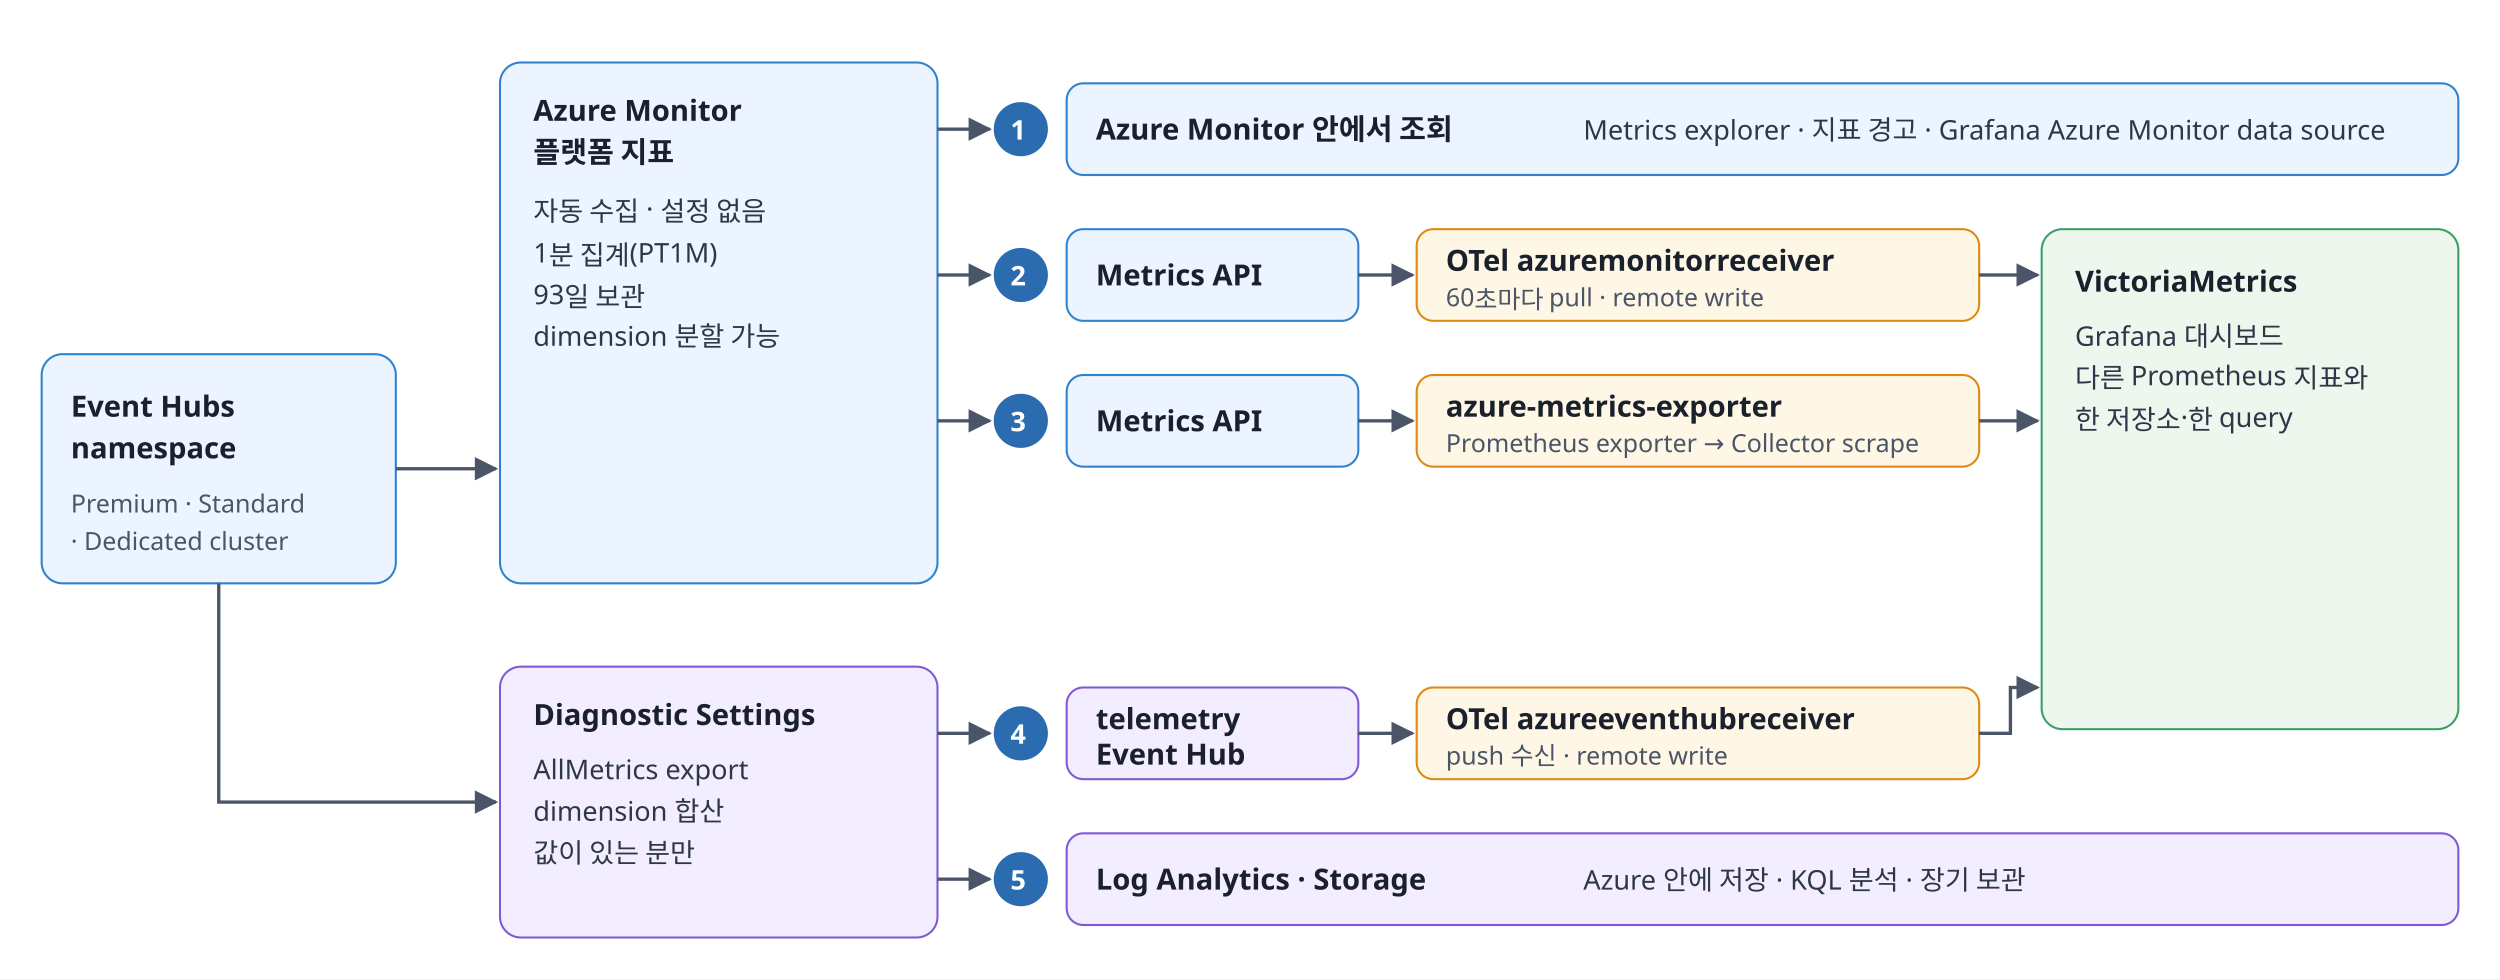
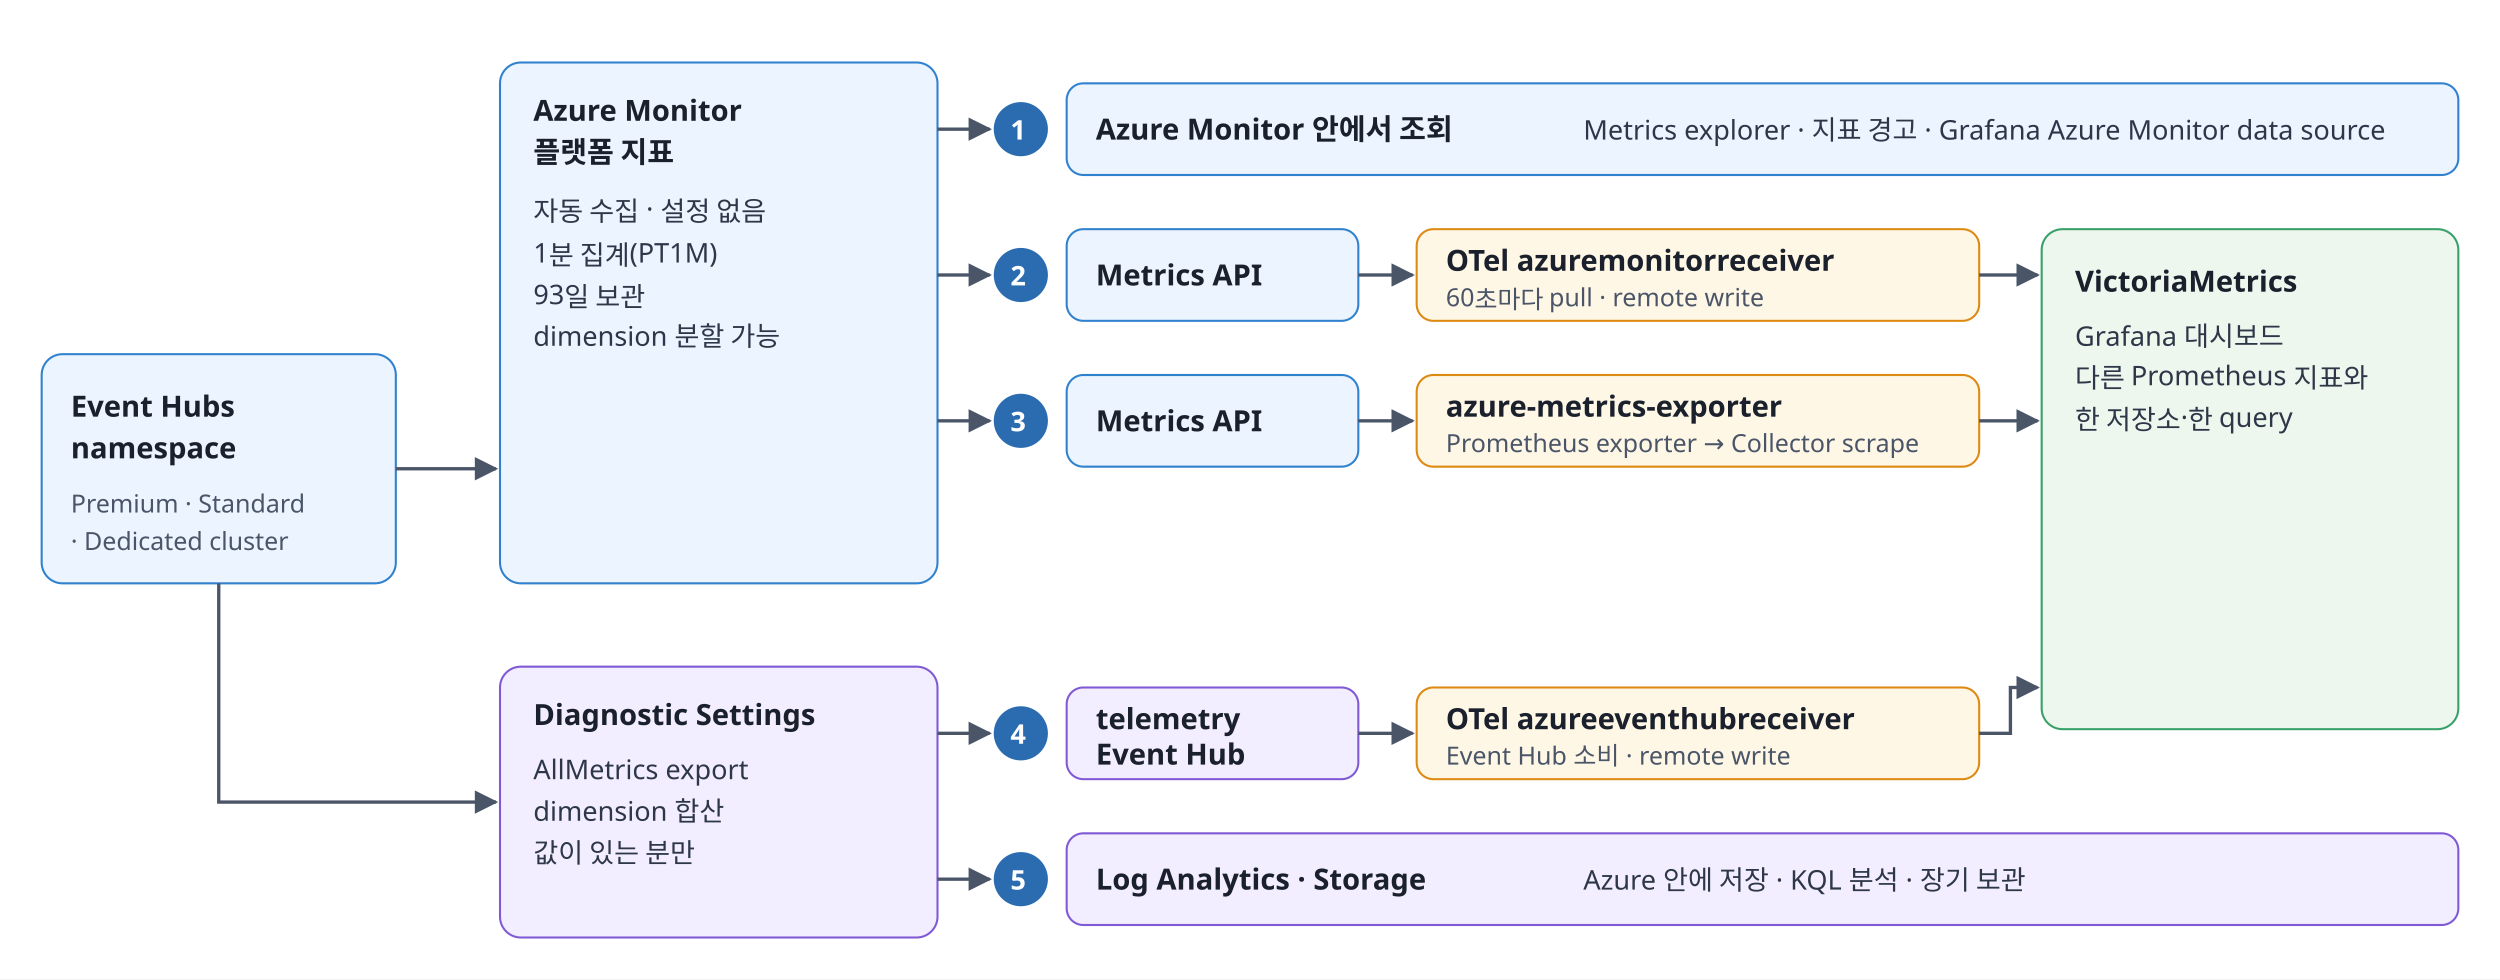
<svg xmlns="http://www.w3.org/2000/svg" viewBox="0 0 1200 470" width="1200" height="470" role="img" aria-labelledby="methodsTitle methodsDesc" font-family="'Segoe UI', 'Apple SD Gothic Neo', 'Malgun Gothic', 'Noto Sans KR', system-ui, sans-serif" font-size="13">
  <defs>
    <marker id="m" viewBox="0 0 10 10" refX="9" refY="5" markerWidth="7" markerHeight="7" orient="auto-start-reverse">
      <path d="M0,0 L10,5 L0,10 z" fill="#4A5568" />
    </marker>
    <style>
      .t { font-weight: 600; font-size: 14px; fill: #1A202C; }
      .b { fill: #2D3748; }
      .s { font-size: 12px; fill: #4A5568; }
      .azure { fill: #EBF4FF; stroke: #3182CE; }
      .otel { fill: #FFF7E6; stroke: #DD8A12; }
      .vm { fill: #EDF7EE; stroke: #38A169; }
      .ds { fill: #F3EEFF; stroke: #805AD5; }
      .e { stroke: #4A5568; stroke-width: 1.6; fill: none; marker-end: url(#m); }
      .badge { fill: #2B6CB0; }
      .badgetext { fill: #FFFFFF; font-weight: 700; font-size: 13px; }
    </style>
  </defs>
  <rect width="1200" height="470" fill="#FFFFFF" />
  <rect class="azure" x="20" y="170" width="170" height="110" rx="10" />
  <text class="t" x="34" y="200">Event Hubs</text>
  <text class="t" x="34" y="220">namespace</text>
  <text class="s" x="34" y="246">Premium · Standard</text>
  <text class="s" x="34" y="264">· Dedicated cluster</text>
  <rect class="azure" x="240" y="30" width="210" height="250" rx="10" />
  <text class="t" x="256" y="58">Azure Monitor</text>
  <text class="t" x="256" y="78">플랫폼 지표</text>
  <text class="b" x="256" y="106">자동 수집 · 설정 없음</text>
  <text class="b" x="256" y="126">1분 집계(PT1M)</text>
  <text class="b" x="256" y="146">93일 보관</text>
  <text class="b" x="256" y="166">dimension 분할 가능</text>
  <path class="e" d="M190,225 H238" />
  <rect class="ds" x="240" y="320" width="210" height="130" rx="10" />
  <text class="t" x="256" y="348">Diagnostic Settings</text>
  <text class="b" x="256" y="374">AllMetrics export</text>
  <text class="b" x="256" y="394">dimension 합산</text>
  <text class="b" x="256" y="414">값이 있는 분만</text>
  <path class="e" d="M105,280 V385 H238" />
  <circle class="badge" cx="490" cy="62" r="13" />
  <text class="badgetext" x="485" y="67">1</text>
  <rect class="azure" x="512" y="40" width="668" height="44" rx="8" />
  <text class="t" x="526" y="67">Azure Monitor 안에서 조회</text>
  <text class="b" x="760" y="67">Metrics explorer · 지표 경고 · Grafana Azure Monitor data source</text>
  <path class="e" d="M450,62 H475" />
  <circle class="badge" cx="490" cy="132" r="13" />
  <text class="badgetext" x="485" y="137">2</text>
  <rect class="azure" x="512" y="110" width="140" height="44" rx="8" />
  <text class="t" x="526" y="137">Metrics API</text>
  <rect class="otel" x="680" y="110" width="270" height="44" rx="8" />
  <text class="t" x="694" y="130">OTel azuremonitorreceiver</text>
  <text class="s" x="694" y="147">60초마다 pull · remote write</text>
  <path class="e" d="M450,132 H475" />
  <path class="e" d="M652,132 H678" />
  <path class="e" d="M950,132 H978" />
  <circle class="badge" cx="490" cy="202" r="13" />
  <text class="badgetext" x="485" y="207">3</text>
  <rect class="azure" x="512" y="180" width="140" height="44" rx="8" />
  <text class="t" x="526" y="207">Metrics API</text>
  <rect class="otel" x="680" y="180" width="270" height="44" rx="8" />
  <text class="t" x="694" y="200">azure-metrics-exporter</text>
  <text class="s" x="694" y="217">Prometheus exporter → Collector scrape</text>
  <path class="e" d="M450,202 H475" />
  <path class="e" d="M652,202 H678" />
  <path class="e" d="M950,202 H978" />
  <rect class="vm" x="980" y="110" width="200" height="240" rx="10" />
  <text class="t" x="996" y="140">VictoriaMetrics</text>
  <text class="b" x="996" y="166">Grafana 대시보드</text>
  <text class="b" x="996" y="186">다른 Prometheus 지표와</text>
  <text class="b" x="996" y="206">한 저장소·한 query</text>
  <circle class="badge" cx="490" cy="352" r="13" />
  <text class="badgetext" x="485" y="357">4</text>
  <rect class="ds" x="512" y="330" width="140" height="44" rx="8" />
  <text class="t" x="526" y="350">telemetry</text>
  <text class="t" x="526" y="367">Event Hub</text>
  <rect class="otel" x="680" y="330" width="270" height="44" rx="8" />
  <text class="t" x="694" y="350">OTel azureeventhubreceiver</text>
-   <text class="s" x="694" y="367">push 수신 · remote write</text>
+   <text class="s" x="694" y="367">Event Hub 소비 · remote write</text>
  <path class="e" d="M450,352 H475" />
  <path class="e" d="M652,352 H678" />
  <path class="e" d="M950,352 H965 V330 H978" />
  <circle class="badge" cx="490" cy="422" r="13" />
  <text class="badgetext" x="485" y="427">5</text>
  <rect class="ds" x="512" y="400" width="668" height="44" rx="8" />
  <text class="t" x="526" y="427">Log Analytics · Storage</text>
  <text class="b" x="760" y="427">Azure 안에 저장 · KQL 분석 · 장기 보관</text>
  <path class="e" d="M450,422 H475" />
</svg>
